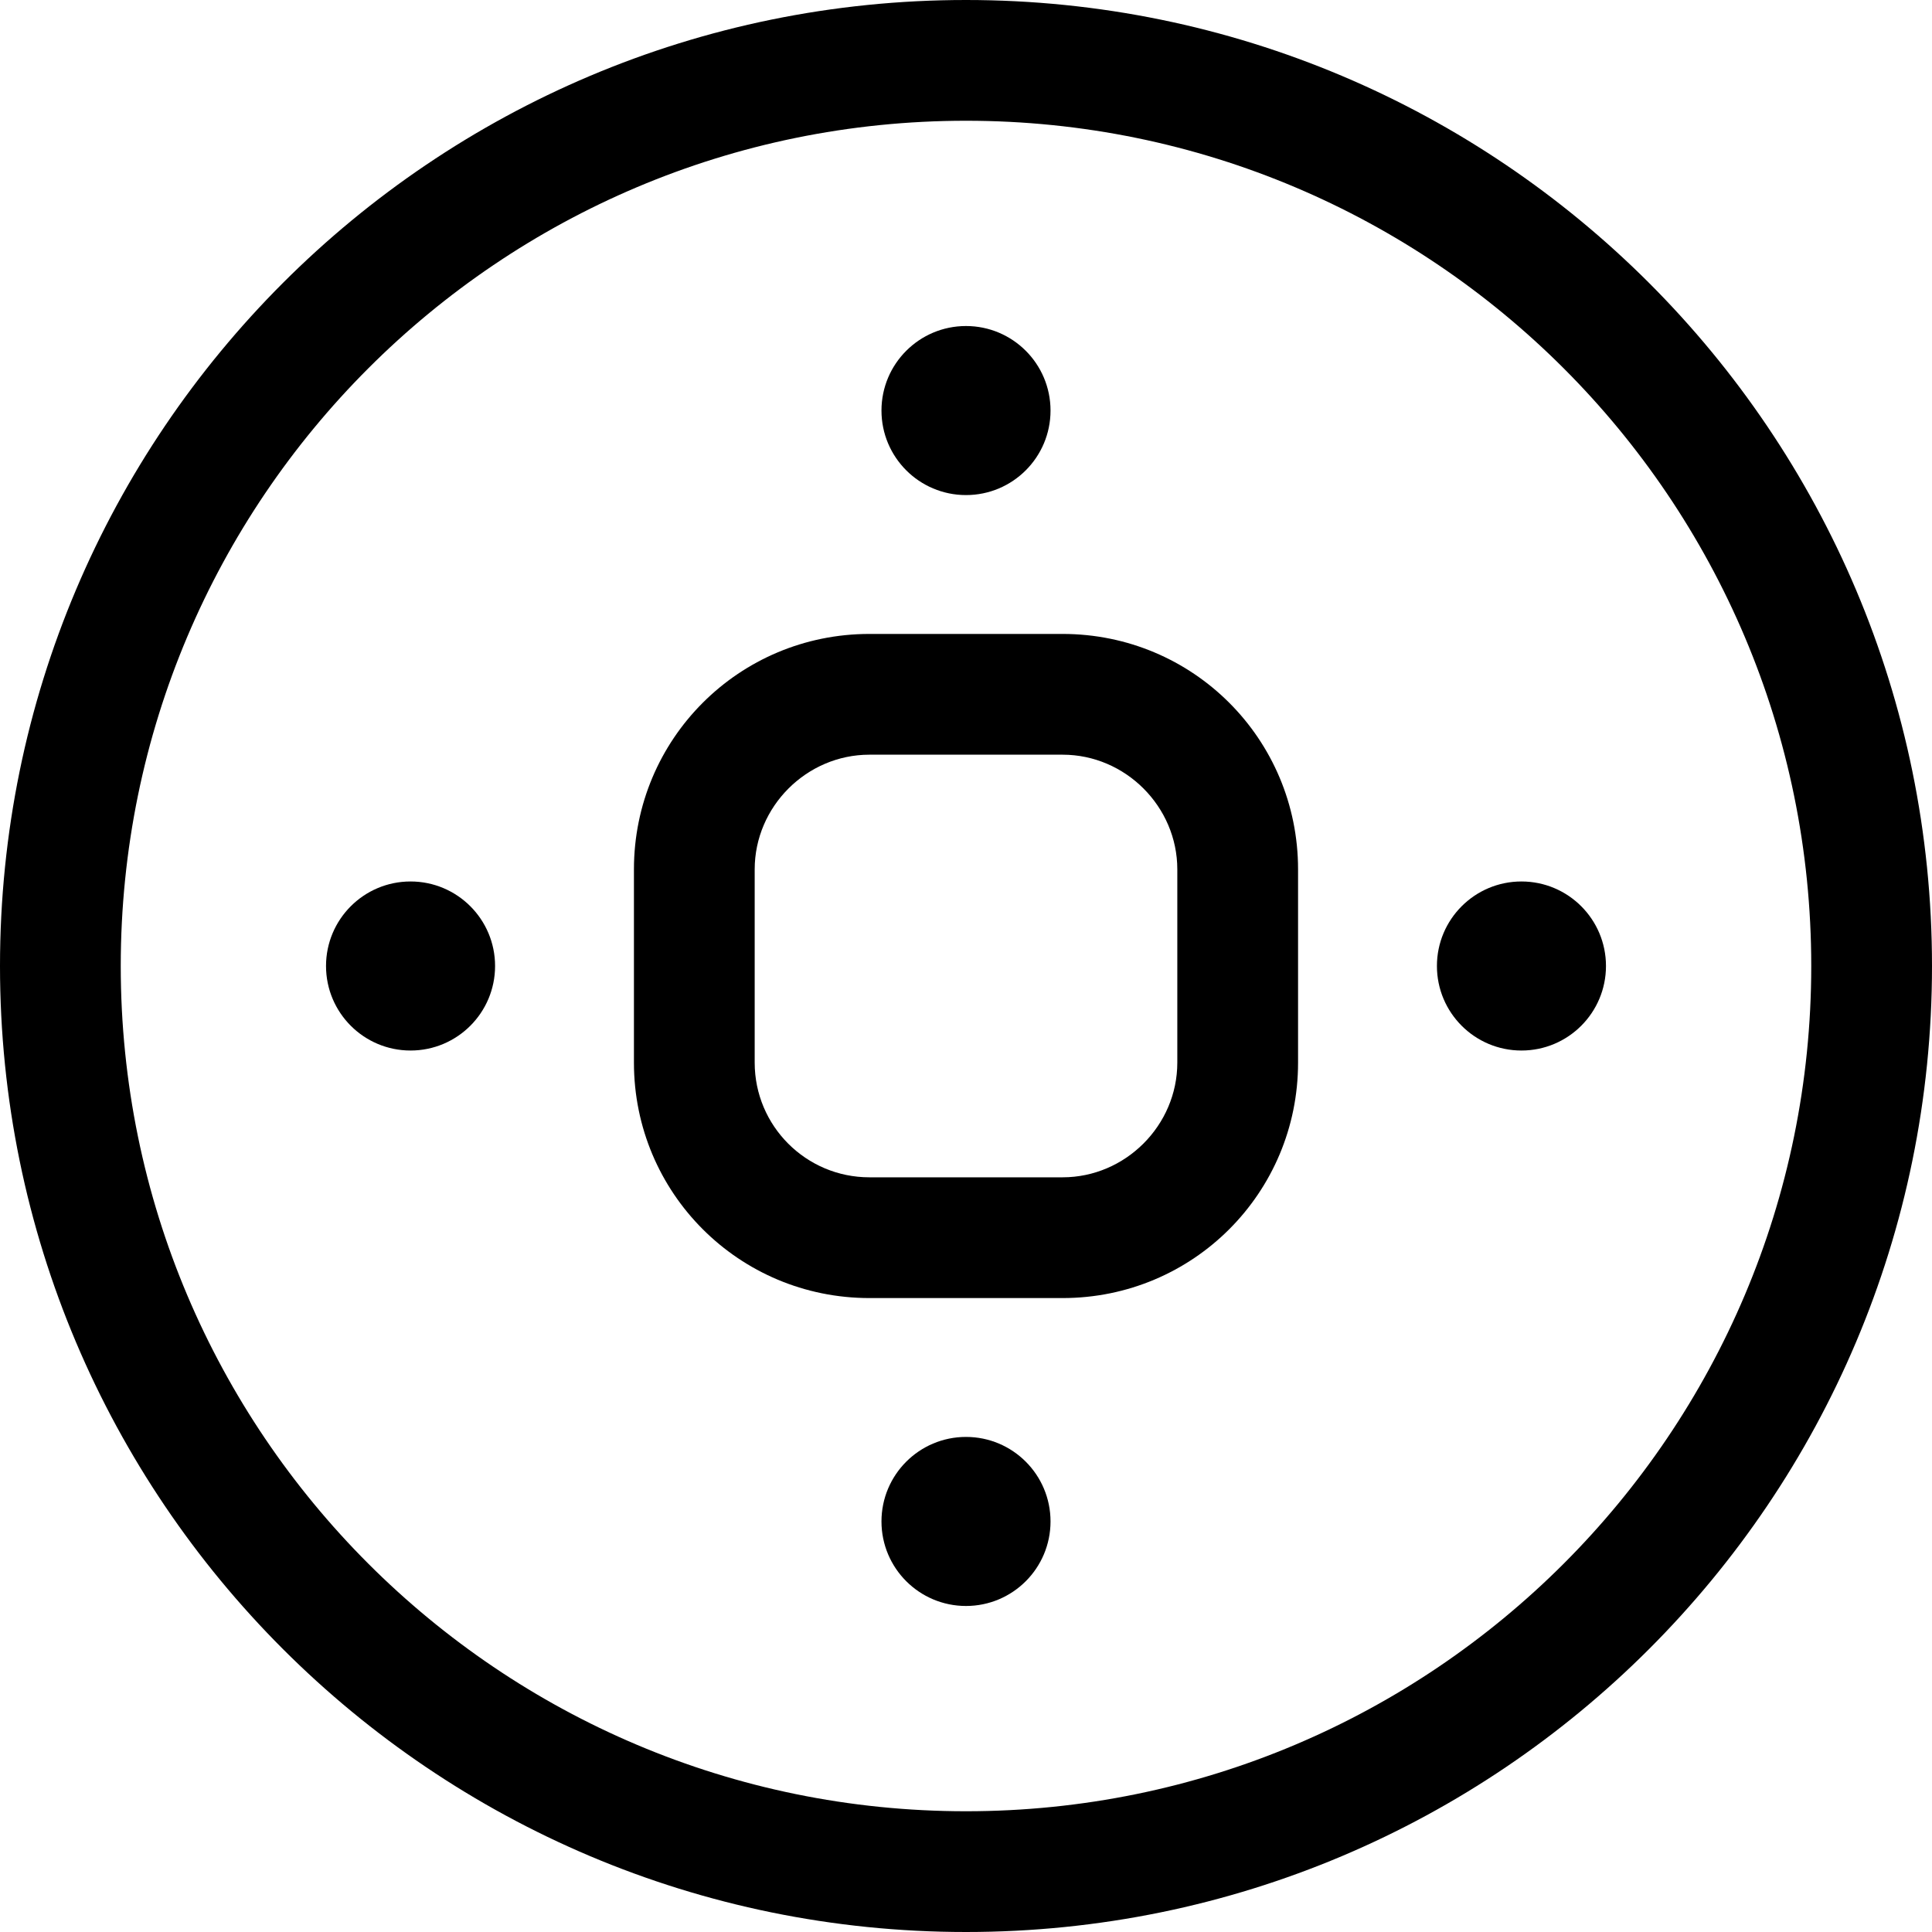
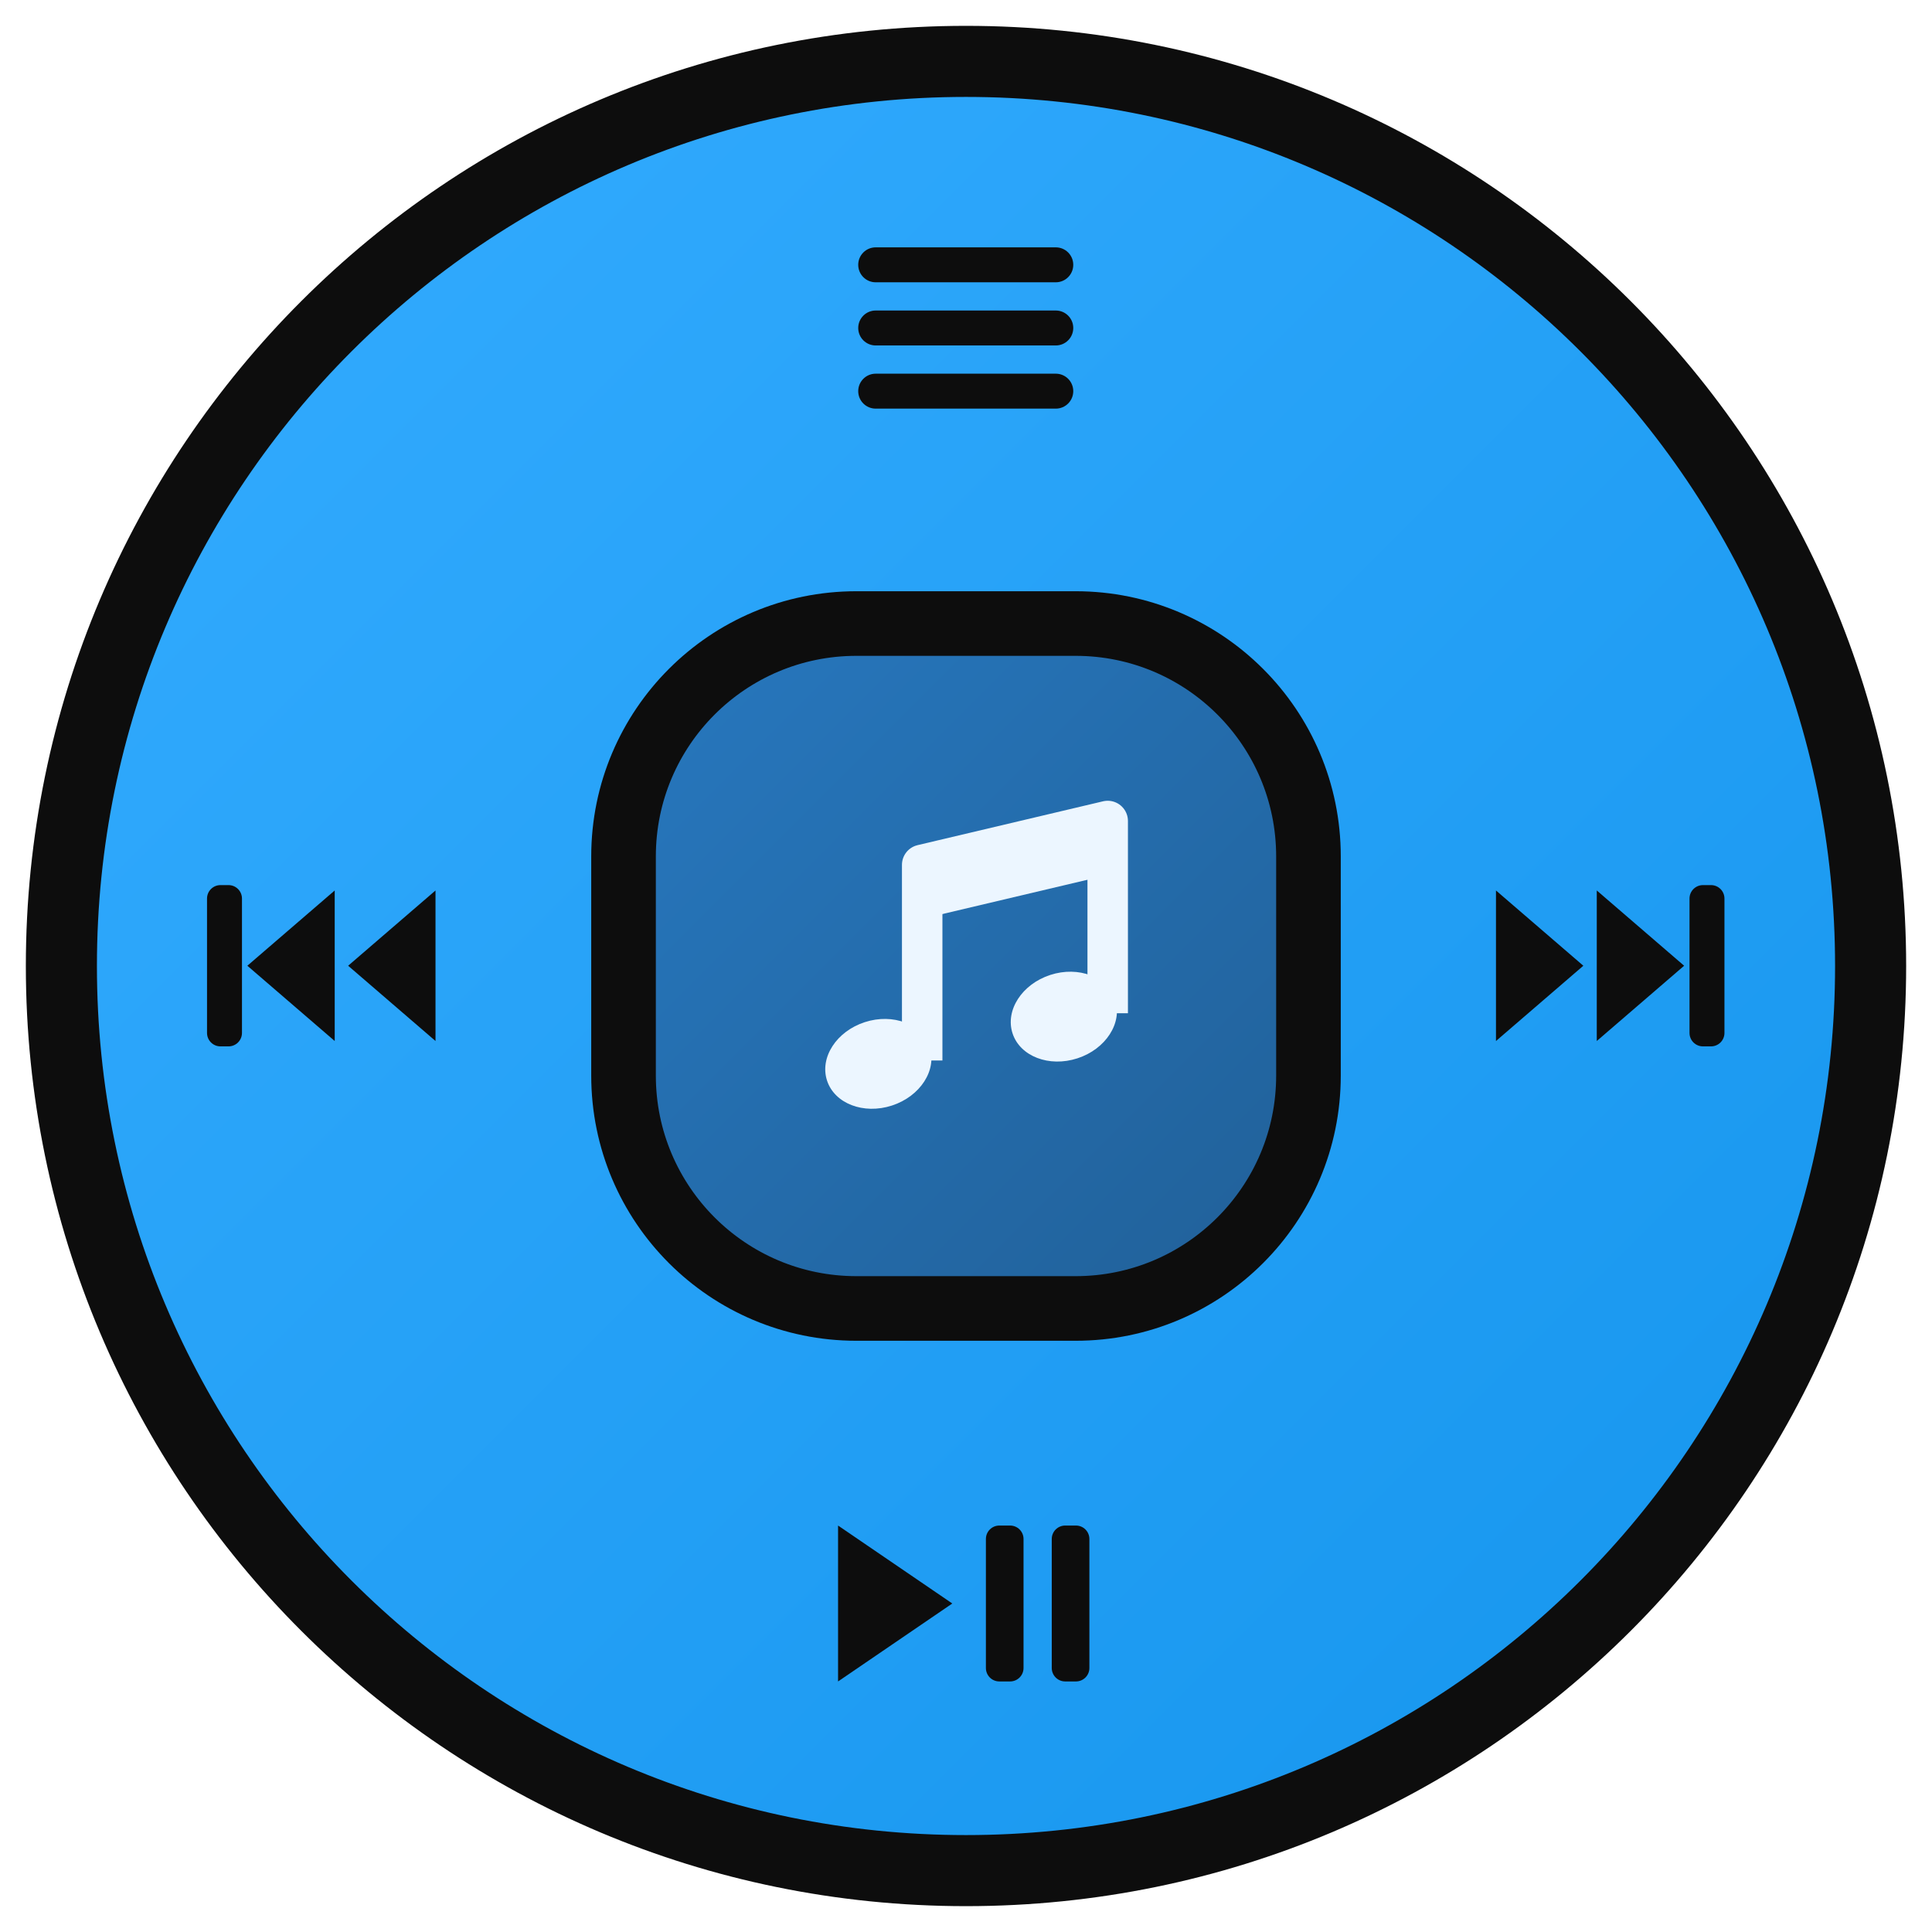
- <svg xmlns="http://www.w3.org/2000/svg" width="16" height="16" fill="currentColor" viewBox="0 0 16 16">
-   <path d="M8 1a7 7 0 1 0 0 14A7 7 0 0 0 8 1M0 8a8 8 0 1 1 16 0A8 8 0 0 1 0 8" />
-   <path d="M7.2 6.25h1.6c.52 0 .95.43.95.95v1.6c0 .52-.43.95-.95.95H7.2a.95.95 0 0 1-.95-.95V7.2c0-.52.43-.95.95-.95M5.25 7.2v1.6c0 1.08.87 1.95 1.95 1.95h1.6c1.08 0 1.95-.87 1.95-1.95V7.2c0-1.08-.87-1.95-1.95-1.95H7.2c-1.08 0-1.95.87-1.95 1.95" />
-   <circle cx="8" cy="3.4" r=".7" />
-   <circle cx="8" cy="12.6" r=".7" />
-   <circle cx="3.4" cy="8" r=".7" />
-   <circle cx="12.6" cy="8" r=".7" />
+ <svg xmlns="http://www.w3.org/2000/svg" width="100" height="100" viewBox="100.5 102.5 299 299">
+   <defs>
+     <linearGradient id="light" x1="0" y1="0" x2="1" y2="1">
+       <stop offset="0" stop-color="#34acff" />
+       <stop offset="1" stop-color="#1595ed" />
+     </linearGradient>
+     <linearGradient id="dark" x1="0" y1="0" x2="1" y2="1">
+       <stop offset="0" stop-color="#2778bf" />
+       <stop offset="1" stop-color="#216098" />
+     </linearGradient>
+   </defs>
+   <g>
+     <circle cx="250" cy="252" r="140" fill="url(#light)" stroke="#0d0d0d" stroke-width="11" />
+     <g transform="translate(225.0 128.3) scale(2.08)" fill="#0d0d0d">
+       <rect x="4" y="6" width="16" height="2.6" rx="1.3" />
+       <rect x="4" y="10.7" width="16" height="2.6" rx="1.3" />
+       <rect x="4" y="15.4" width="16" height="2.6" rx="1.3" />
+     </g>
+     <g transform="translate(126.3 227.0) scale(2.08)" fill="#0d0d0d">
+       <rect x="3" y="6" width="2.6" height="12" rx="1" />
+       <path d="M12.5 6.4v11.2L6 12z" />
+       <path d="M20 6.4v11.2L13.5 12z" />
+     </g>
+     <g transform="translate(323.7 227.0) scale(2.08)" fill="#0d0d0d">
+       <rect x="18.4" y="6" width="2.6" height="12" rx="1" />
+       <path d="M11.5 6.4v11.2L18 12z" />
+       <path d="M4 6.4v11.2L10.5 12z" />
+     </g>
+     <g transform="translate(225.0 325.7) scale(2.08)" fill="#0d0d0d">
+       <path d="M2.5 6.2v11.6L11 12z" />
+       <rect x="13.5" y="6.2" width="2.8" height="11.6" rx="1" />
+       <rect x="18.4" y="6.2" width="2.8" height="11.6" rx="1" />
+     </g>
+     <rect x="197" y="199" width="106" height="106" rx="36.04" fill="url(#dark)" stroke="#0d0d0d" stroke-width="10" />
+     <g transform="translate(219.73 221.73) scale(2.61)">
+       <path d="M9 17.2V5.6l11-2.6v11.4" fill="none" stroke="#ecf6ff" stroke-width="2.4" stroke-linejoin="round" />
+       <path d="M9 5.6l11-2.6v3.2L9 8.8z" fill="#ecf6ff" />
+       <ellipse cx="6.4" cy="17.4" rx="3.2" ry="2.6" transform="rotate(-18 6.4 17.4)" fill="#ecf6ff" />
+       <ellipse cx="17.4" cy="14.6" rx="3.2" ry="2.6" transform="rotate(-18 17.4 14.6)" fill="#ecf6ff" />
+     </g>
+   </g>
</svg>
